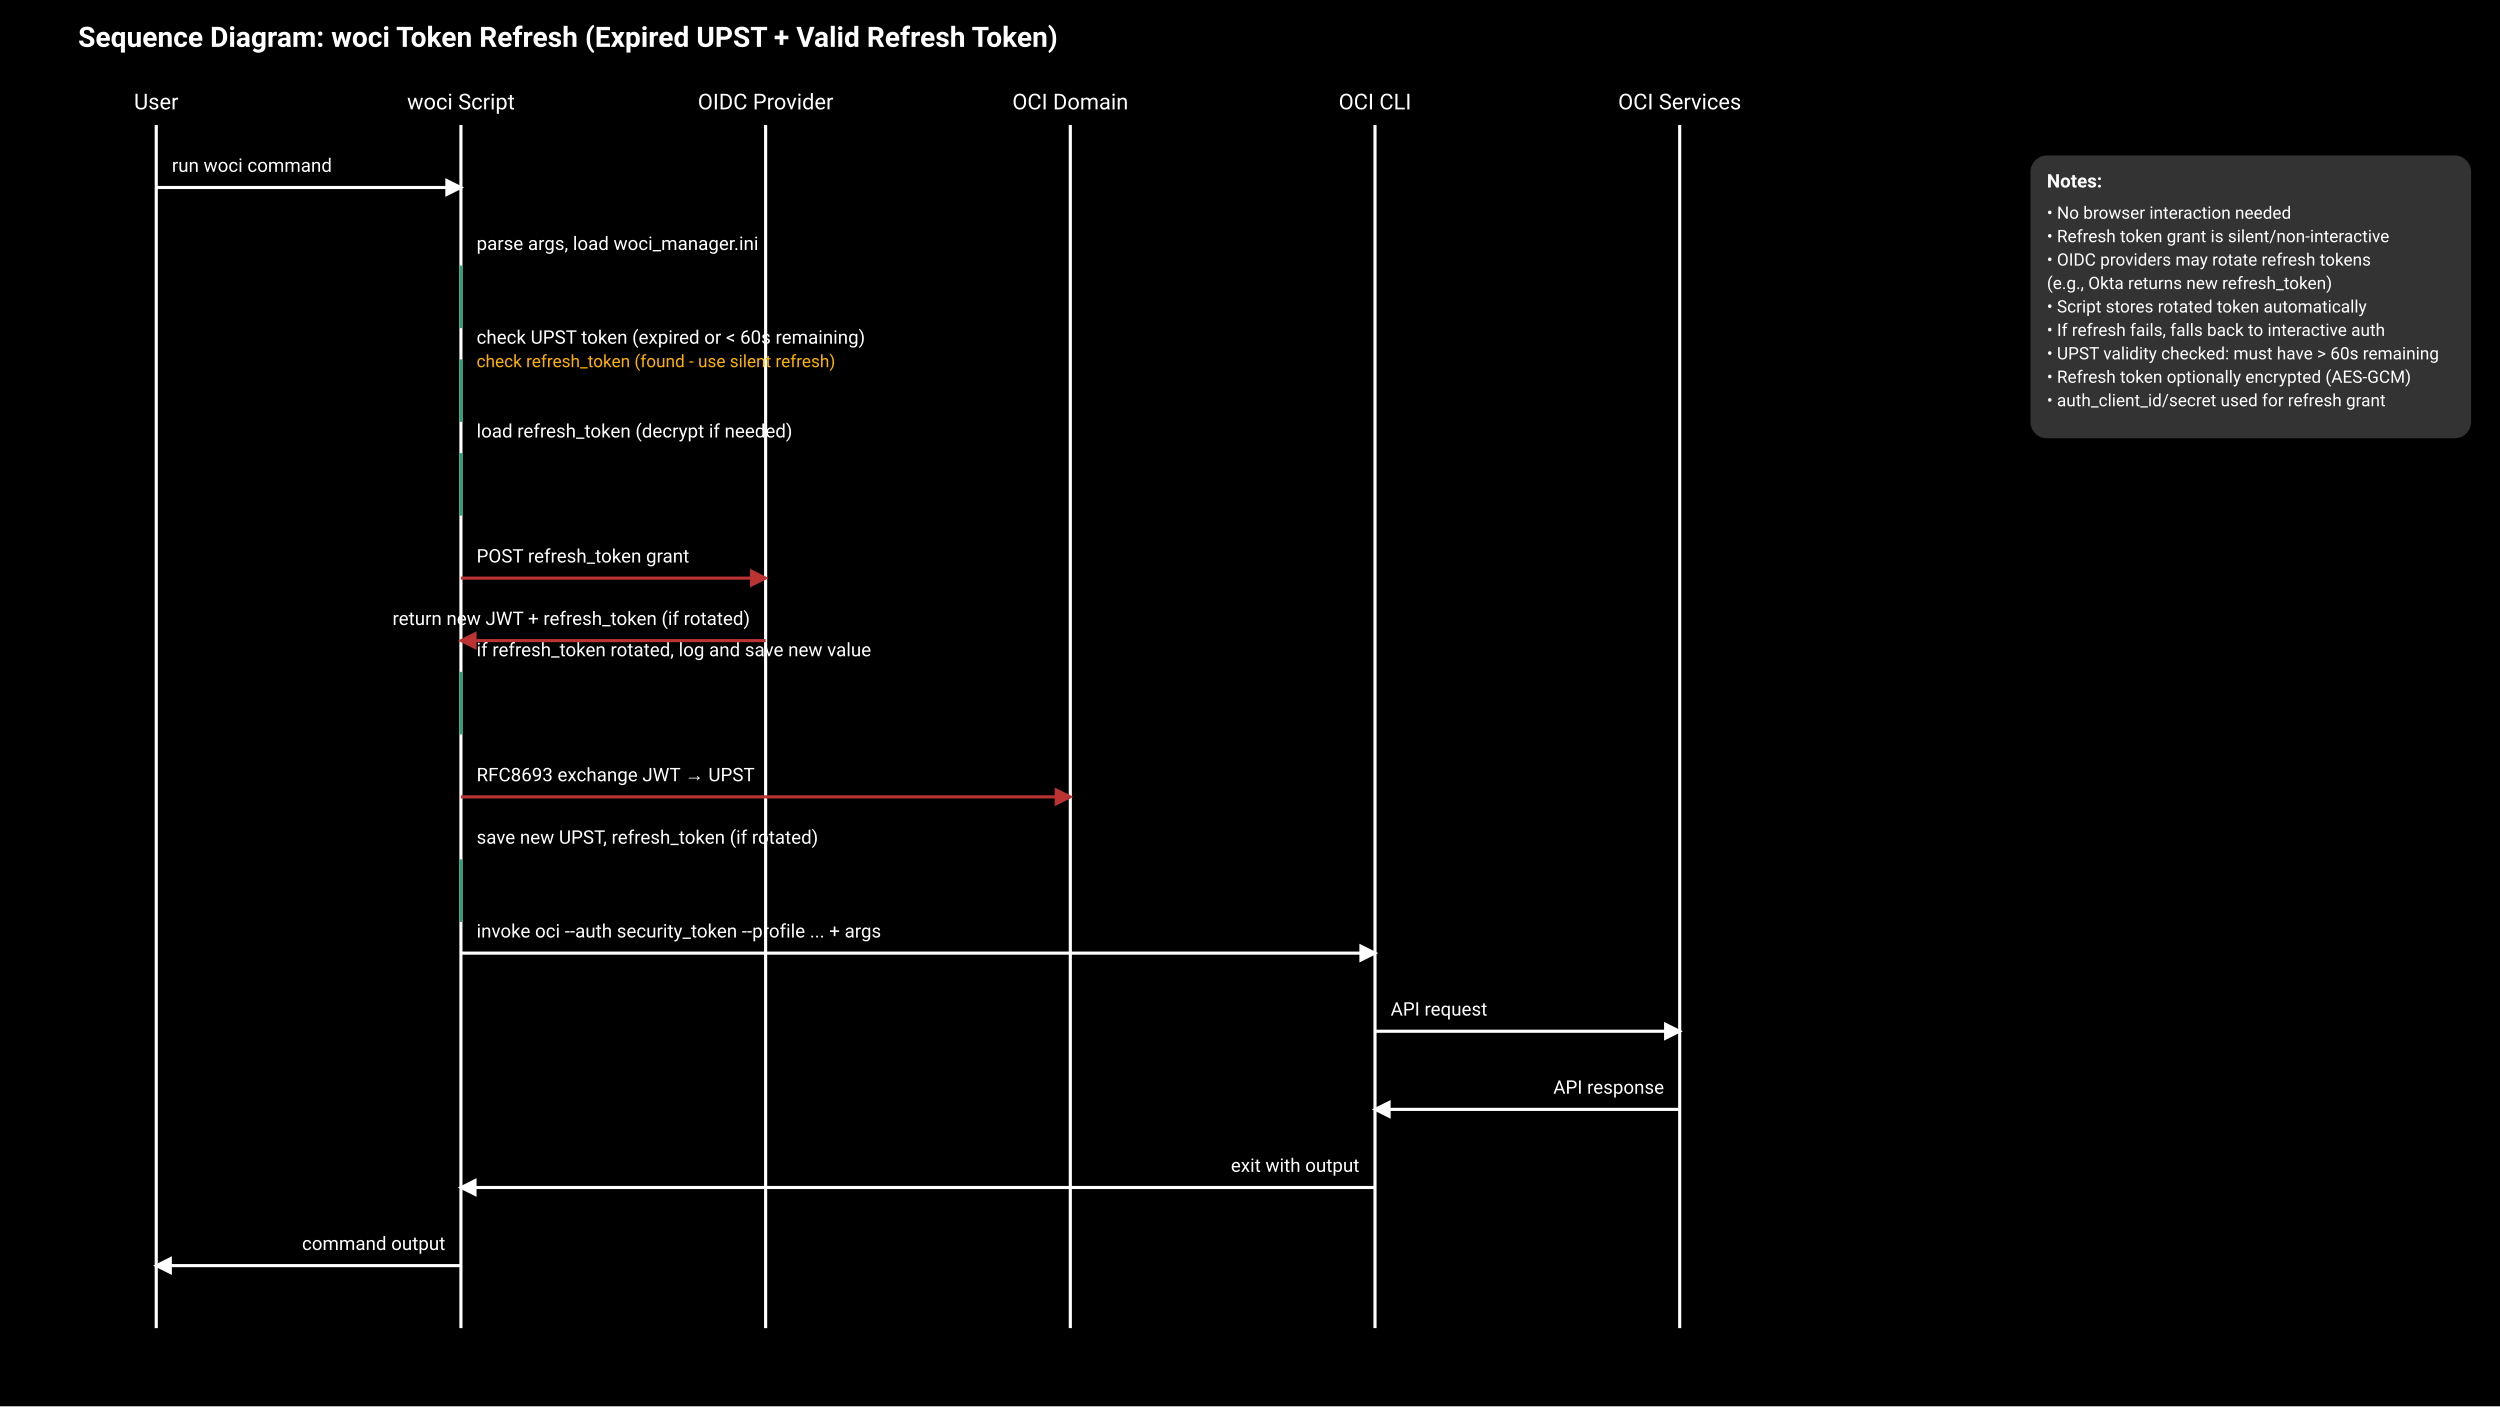
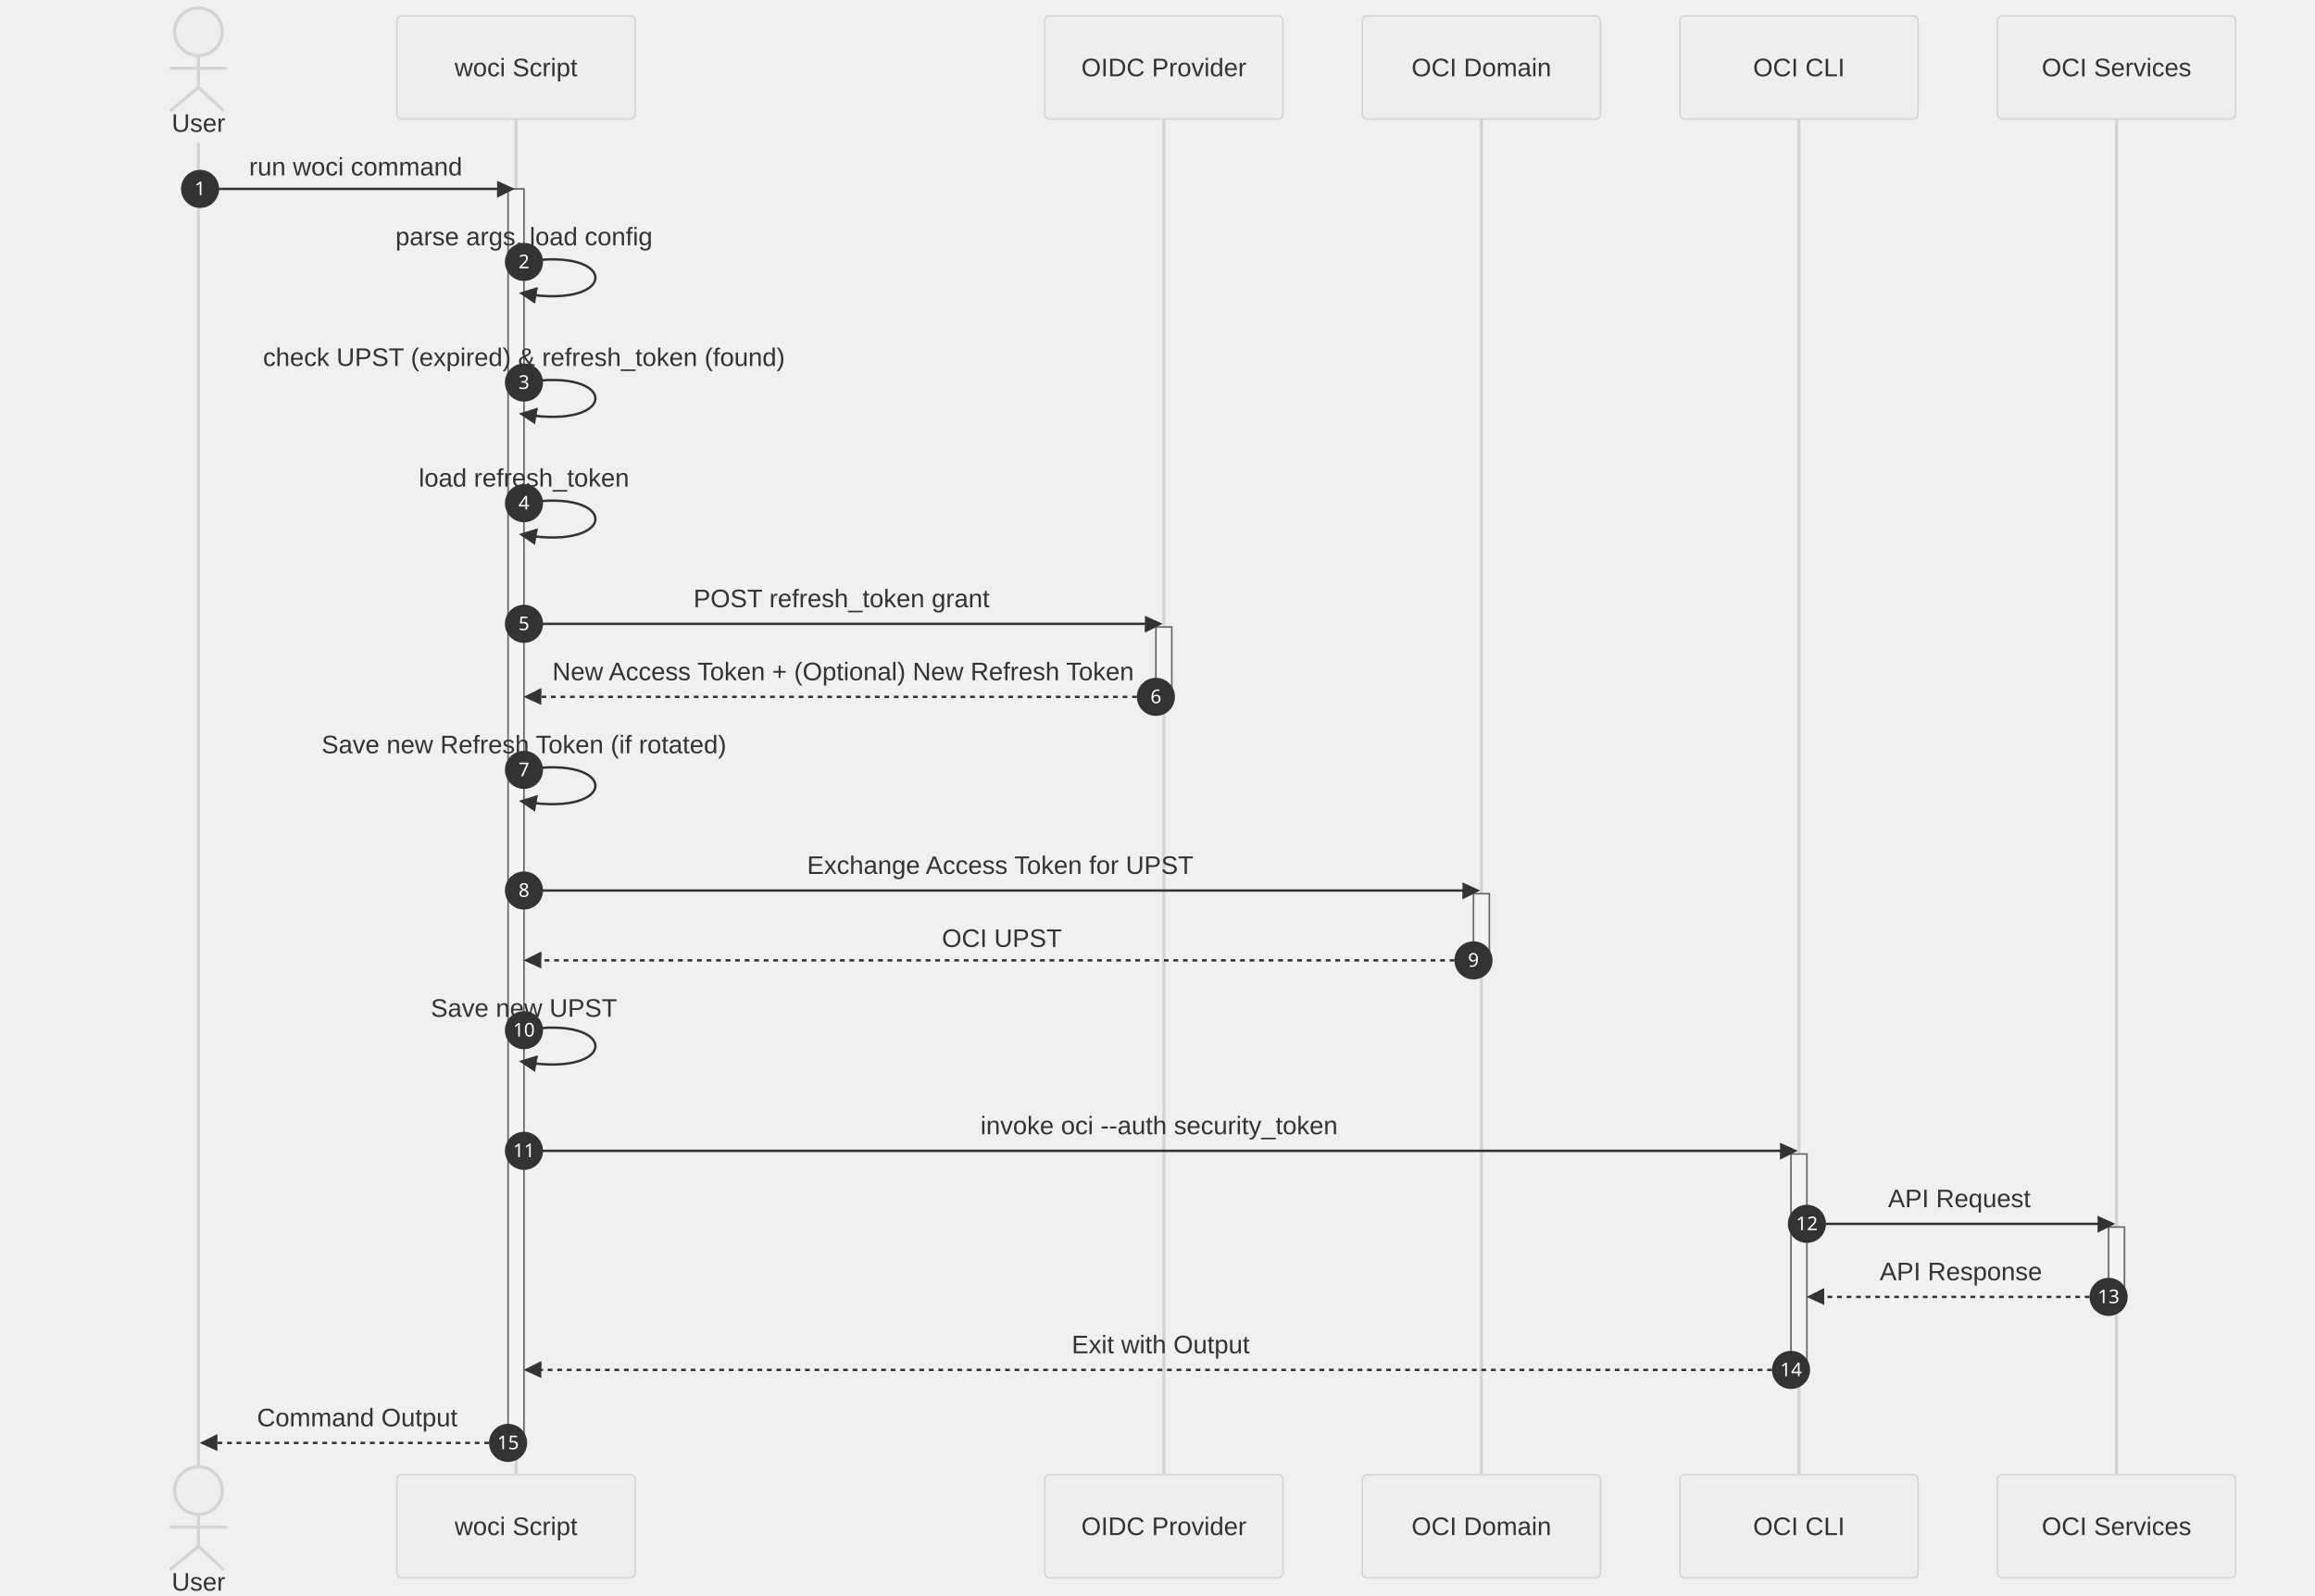
- <svg xmlns="http://www.w3.org/2000/svg" width="1600" height="900" viewBox="0 0 1600 900" font-family="Segoe UI, Roboto, Arial">
-   <rect width="1600" height="900" fill="black" />
-   <defs>
-     <marker id="arrow-black" markerWidth="6" markerHeight="6" refX="5" refY="3" orient="auto">
-       <path d="M0,0 L6,3 L0,6 Z" fill="white" />
-     </marker>
-     <marker id="arrow-red" markerWidth="6" markerHeight="6" refX="5" refY="3" orient="auto">
-       <path d="M0,0 L6,3 L0,6 Z" fill="#b33" />
-     </marker>
-     <marker id="arrow-orange" markerWidth="6" markerHeight="6" refX="5" refY="3" orient="auto">
-       <path d="M0,0 L6,3 L0,6 Z" fill="#ffb300" />
-     </marker>
-   </defs>
-   <text x="50" y="30" font-size="18" fill="white" font-weight="600">Sequence Diagram: woci Token Refresh (Expired UPST + Valid Refresh Token)</text>
-   <g id="participants">
-     <text x="100" y="70" font-size="14" fill="white" text-anchor="middle">User</text>
-     <line x1="100" y1="80" x2="100" y2="850" stroke="white" stroke-width="2" />
-     <text x="295" y="70" font-size="14" fill="white" text-anchor="middle">woci Script</text>
-     <line x1="295" y1="80" x2="295" y2="850" stroke="white" stroke-width="2" />
-     <text x="490" y="70" font-size="14" fill="white" text-anchor="middle">OIDC Provider</text>
-     <line x1="490" y1="80" x2="490" y2="850" stroke="white" stroke-width="2" />
-     <text x="685" y="70" font-size="14" fill="white" text-anchor="middle">OCI Domain</text>
-     <line x1="685" y1="80" x2="685" y2="850" stroke="white" stroke-width="2" />
-     <text x="880" y="70" font-size="14" fill="white" text-anchor="middle">OCI CLI</text>
-     <line x1="880" y1="80" x2="880" y2="850" stroke="white" stroke-width="2" />
-     <text x="1075" y="70" font-size="14" fill="white" text-anchor="middle">OCI Services</text>
-     <line x1="1075" y1="80" x2="1075" y2="850" stroke="white" stroke-width="2" />
-   </g>
-   <g id="messages">
-     <line x1="100" y1="120" x2="295" y2="120" stroke="white" stroke-width="2" marker-end="url(#arrow-black)" />
-     <text x="110" y="110" font-size="12" fill="white" text-anchor="start">run woci command</text>
-     <line x1="295" y1="170" x2="295" y2="210" stroke="#27a27a" stroke-width="2" />
-     <text x="305" y="160" font-size="12" fill="white" text-anchor="start">parse args, load woci_manager.ini</text>
-     <line x1="295" y1="230" x2="295" y2="270" stroke="#27a27a" stroke-width="2" />
-     <text x="305" y="220" font-size="12" fill="white" text-anchor="start">check UPST token (expired or &lt; 60s remaining)</text>
-     <text x="305" y="235" font-size="11" fill="#ffb300" text-anchor="start">check refresh_token (found - use silent refresh)</text>
-     <line x1="295" y1="290" x2="295" y2="330" stroke="#27a27a" stroke-width="2" />
-     <text x="305" y="280" font-size="12" fill="white" text-anchor="start">load refresh_token (decrypt if needed)</text>
-     <line x1="295" y1="370" x2="490" y2="370" stroke="#b33" stroke-width="2" marker-end="url(#arrow-red)" />
-     <text x="305" y="360" font-size="12" fill="white" text-anchor="start">POST refresh_token grant</text>
-     <line x1="490" y1="410" x2="295" y2="410" stroke="#b33" stroke-width="2" marker-end="url(#arrow-red)" />
-     <text x="480" y="400" font-size="12" fill="white" text-anchor="end">return new JWT + refresh_token (if rotated)</text>
-     <line x1="295" y1="430" x2="295" y2="470" stroke="#27a27a" stroke-width="2" />
-     <text x="305" y="420" font-size="12" fill="white" text-anchor="start">if refresh_token rotated, log and save new value</text>
-     <line x1="295" y1="510" x2="685" y2="510" stroke="#b33" stroke-width="2" marker-end="url(#arrow-red)" />
-     <text x="305" y="500" font-size="12" fill="white" text-anchor="start">RFC8693 exchange JWT → UPST</text>
-     <line x1="295" y1="550" x2="295" y2="590" stroke="#27a27a" stroke-width="2" />
-     <text x="305" y="540" font-size="12" fill="white" text-anchor="start">save new UPST, refresh_token (if rotated)</text>
-     <line x1="295" y1="610" x2="880" y2="610" stroke="white" stroke-width="2" marker-end="url(#arrow-black)" />
-     <text x="305" y="600" font-size="12" fill="white" text-anchor="start">invoke oci --auth security_token --profile ... + args</text>
-     <line x1="880" y1="660" x2="1075" y2="660" stroke="white" stroke-width="2" marker-end="url(#arrow-black)" />
-     <text x="890" y="650" font-size="12" fill="white" text-anchor="start">API request</text>
-     <line x1="1075" y1="710" x2="880" y2="710" stroke="white" stroke-width="2" marker-end="url(#arrow-black)" />
-     <text x="1065" y="700" font-size="12" fill="white" text-anchor="end">API response</text>
-     <line x1="880" y1="760" x2="295" y2="760" stroke="white" stroke-width="2" marker-end="url(#arrow-black)" />
-     <text x="870" y="750" font-size="12" fill="white" text-anchor="end">exit with output</text>
-     <line x1="295" y1="810" x2="100" y2="810" stroke="white" stroke-width="2" marker-end="url(#arrow-black)" />
-     <text x="285" y="800" font-size="12" fill="white" text-anchor="end">command output</text>
-   </g>
-   <g id="notes">
-     <rect x="1300" y="100" width="281" height="180" rx="10" fill="#333" stroke="#333" />
-     <text x="1310" y="120" font-size="12" fill="white" font-weight="600">Notes:</text>
-     <text x="1310" y="140" font-size="11" fill="white">• No browser interaction needed</text>
-     <text x="1310" y="155" font-size="11" fill="white">• Refresh token grant is silent/non-interactive</text>
-     <text x="1310" y="170" font-size="11" fill="white">• OIDC providers may rotate refresh tokens</text>
-     <text x="1310" y="185" font-size="11" fill="white">  (e.g., Okta returns new refresh_token)</text>
-     <text x="1310" y="200" font-size="11" fill="white">• Script stores rotated token automatically</text>
-     <text x="1310" y="215" font-size="11" fill="white">• If refresh fails, falls back to interactive auth</text>
-     <text x="1310" y="230" font-size="11" fill="white">• UPST validity checked: must have &gt; 60s remaining</text>
-     <text x="1310" y="245" font-size="11" fill="white">• Refresh token optionally encrypted (AES-GCM)</text>
-     <text x="1310" y="260" font-size="11" fill="white">• auth_client_id/secret used for refresh grant</text>
+ <svg xmlns="http://www.w3.org/2000/svg" id="my-svg" width="100%" style="max-width: 1458px; background-color: white;" viewBox="-50 -10 1458 1005" role="graphics-document document" aria-roledescription="sequence">
+   <g>
+     <rect x="1208" y="919" fill="#eaeaea" stroke="#666" width="150" height="65" name="Services" rx="3" ry="3" class="actor actor-bottom" />
+     <text x="1283" y="951.5" dominant-baseline="central" alignment-baseline="central" class="actor actor-box" style="text-anchor: middle; font-size: 16px; font-weight: 400;">
+       <tspan x="1283" dy="0">OCI Services</tspan>
+     </text>
+   </g>
+   <g>
+     <rect x="1008" y="919" fill="#eaeaea" stroke="#666" width="150" height="65" name="CLI" rx="3" ry="3" class="actor actor-bottom" />
+     <text x="1083" y="951.5" dominant-baseline="central" alignment-baseline="central" class="actor actor-box" style="text-anchor: middle; font-size: 16px; font-weight: 400;">
+       <tspan x="1083" dy="0">OCI CLI</tspan>
+     </text>
+   </g>
+   <g>
+     <rect x="808" y="919" fill="#eaeaea" stroke="#666" width="150" height="65" name="OCIDomain" rx="3" ry="3" class="actor actor-bottom" />
+     <text x="883" y="951.5" dominant-baseline="central" alignment-baseline="central" class="actor actor-box" style="text-anchor: middle; font-size: 16px; font-weight: 400;">
+       <tspan x="883" dy="0">OCI Domain</tspan>
+     </text>
+   </g>
+   <g>
+     <rect x="608" y="919" fill="#eaeaea" stroke="#666" width="150" height="65" name="OIDC" rx="3" ry="3" class="actor actor-bottom" />
+     <text x="683" y="951.5" dominant-baseline="central" alignment-baseline="central" class="actor actor-box" style="text-anchor: middle; font-size: 16px; font-weight: 400;">
+       <tspan x="683" dy="0">OIDC Provider</tspan>
+     </text>
+   </g>
+   <g>
+     <rect x="200" y="919" fill="#eaeaea" stroke="#666" width="150" height="65" name="Woci" rx="3" ry="3" class="actor actor-bottom" />
+     <text x="275" y="951.5" dominant-baseline="central" alignment-baseline="central" class="actor actor-box" style="text-anchor: middle; font-size: 16px; font-weight: 400;">
+       <tspan x="275" dy="0">woci Script</tspan>
+     </text>
+   </g>
+   <g />
+   <g>
+     <line id="actor5" x1="1283" y1="65" x2="1283" y2="919" class="actor-line 200" stroke-width="0.5px" stroke="#999" name="Services" />
+     <g id="root-5">
+       <rect x="1208" y="0" fill="#eaeaea" stroke="#666" width="150" height="65" name="Services" rx="3" ry="3" class="actor actor-top" />
+       <text x="1283" y="32.5" dominant-baseline="central" alignment-baseline="central" class="actor actor-box" style="text-anchor: middle; font-size: 16px; font-weight: 400;">
+         <tspan x="1283" dy="0">OCI Services</tspan>
+       </text>
+     </g>
+   </g>
+   <g>
+     <line id="actor4" x1="1083" y1="65" x2="1083" y2="919" class="actor-line 200" stroke-width="0.5px" stroke="#999" name="CLI" />
+     <g id="root-4">
+       <rect x="1008" y="0" fill="#eaeaea" stroke="#666" width="150" height="65" name="CLI" rx="3" ry="3" class="actor actor-top" />
+       <text x="1083" y="32.5" dominant-baseline="central" alignment-baseline="central" class="actor actor-box" style="text-anchor: middle; font-size: 16px; font-weight: 400;">
+         <tspan x="1083" dy="0">OCI CLI</tspan>
+       </text>
+     </g>
+   </g>
+   <g>
+     <line id="actor3" x1="883" y1="65" x2="883" y2="919" class="actor-line 200" stroke-width="0.5px" stroke="#999" name="OCIDomain" />
+     <g id="root-3">
+       <rect x="808" y="0" fill="#eaeaea" stroke="#666" width="150" height="65" name="OCIDomain" rx="3" ry="3" class="actor actor-top" />
+       <text x="883" y="32.5" dominant-baseline="central" alignment-baseline="central" class="actor actor-box" style="text-anchor: middle; font-size: 16px; font-weight: 400;">
+         <tspan x="883" dy="0">OCI Domain</tspan>
+       </text>
+     </g>
+   </g>
+   <g>
+     <line id="actor2" x1="683" y1="65" x2="683" y2="919" class="actor-line 200" stroke-width="0.5px" stroke="#999" name="OIDC" />
+     <g id="root-2">
+       <rect x="608" y="0" fill="#eaeaea" stroke="#666" width="150" height="65" name="OIDC" rx="3" ry="3" class="actor actor-top" />
+       <text x="683" y="32.5" dominant-baseline="central" alignment-baseline="central" class="actor actor-box" style="text-anchor: middle; font-size: 16px; font-weight: 400;">
+         <tspan x="683" dy="0">OIDC Provider</tspan>
+       </text>
+     </g>
+   </g>
+   <g>
+     <line id="actor1" x1="275" y1="65" x2="275" y2="919" class="actor-line 200" stroke-width="0.5px" stroke="#999" name="Woci" />
+     <g id="root-1">
+       <rect x="200" y="0" fill="#eaeaea" stroke="#666" width="150" height="65" name="Woci" rx="3" ry="3" class="actor actor-top" />
+       <text x="275" y="32.5" dominant-baseline="central" alignment-baseline="central" class="actor actor-box" style="text-anchor: middle; font-size: 16px; font-weight: 400;">
+         <tspan x="275" dy="0">woci Script</tspan>
+       </text>
+     </g>
+   </g>
+   <g>
+     <line id="actor0" x1="75" y1="80" x2="75" y2="919" class="actor-line 200" stroke-width="0.5px" stroke="#999" name="User" />
+   </g>
+   <style>#my-svg{font-family:"trebuchet ms",verdana,arial,sans-serif;font-size:16px;fill:#000000;}@keyframes edge-animation-frame{from{stroke-dashoffset:0;}}@keyframes dash{to{stroke-dashoffset:0;}}#my-svg .edge-animation-slow{stroke-dasharray:9,5!important;stroke-dashoffset:900;animation:dash 50s linear infinite;stroke-linecap:round;}#my-svg .edge-animation-fast{stroke-dasharray:9,5!important;stroke-dashoffset:900;animation:dash 20s linear infinite;stroke-linecap:round;}#my-svg .error-icon{fill:#552222;}#my-svg .error-text{fill:#552222;stroke:#552222;}#my-svg .edge-thickness-normal{stroke-width:1px;}#my-svg .edge-thickness-thick{stroke-width:3.5px;}#my-svg .edge-pattern-solid{stroke-dasharray:0;}#my-svg .edge-thickness-invisible{stroke-width:0;fill:none;}#my-svg .edge-pattern-dashed{stroke-dasharray:3;}#my-svg .edge-pattern-dotted{stroke-dasharray:2;}#my-svg .marker{fill:#666;stroke:#666;}#my-svg .marker.cross{stroke:#666;}#my-svg svg{font-family:"trebuchet ms",verdana,arial,sans-serif;font-size:16px;}#my-svg p{margin:0;}#my-svg .actor{stroke:hsl(0, 0%, 83%);fill:#eee;}#my-svg text.actor&gt;tspan{fill:#333;stroke:none;}#my-svg .actor-line{stroke:hsl(0, 0%, 83%);}#my-svg .innerArc{stroke-width:1.5;stroke-dasharray:none;}#my-svg .messageLine0{stroke-width:1.5;stroke-dasharray:none;stroke:#333;}#my-svg .messageLine1{stroke-width:1.5;stroke-dasharray:2,2;stroke:#333;}#my-svg #arrowhead path{fill:#333;stroke:#333;}#my-svg .sequenceNumber{fill:white;}#my-svg #sequencenumber{fill:#333;}#my-svg #crosshead path{fill:#333;stroke:#333;}#my-svg .messageText{fill:#333;stroke:none;}#my-svg .labelBox{stroke:hsl(0, 0%, 83%);fill:#eee;}#my-svg .labelText,#my-svg .labelText&gt;tspan{fill:#333;stroke:none;}#my-svg .loopText,#my-svg .loopText&gt;tspan{fill:#333;stroke:none;}#my-svg .loopLine{stroke-width:2px;stroke-dasharray:2,2;stroke:hsl(0, 0%, 83%);fill:hsl(0, 0%, 83%);}#my-svg .note{stroke:#999;fill:#666;}#my-svg .noteText,#my-svg .noteText&gt;tspan{fill:#fff;stroke:none;}#my-svg .activation0{fill:#f4f4f4;stroke:#666;}#my-svg .activation1{fill:#f4f4f4;stroke:#666;}#my-svg .activation2{fill:#f4f4f4;stroke:#666;}#my-svg .actorPopupMenu{position:absolute;}#my-svg .actorPopupMenuPanel{position:absolute;fill:#eee;box-shadow:0px 8px 16px 0px rgba(0,0,0,0.2);filter:drop-shadow(3px 5px 2px rgb(0 0 0 / 0.4));}#my-svg .actor-man line{stroke:hsl(0, 0%, 83%);fill:#eee;}#my-svg .actor-man circle,#my-svg line{stroke:hsl(0, 0%, 83%);fill:#eee;stroke-width:2px;}#my-svg :root{--mermaid-font-family:"trebuchet ms",verdana,arial,sans-serif;}</style>
+   <g />
+   <defs>
+     <symbol id="computer" width="24" height="24">
+       <path transform="scale(.5)" d="M2 2v13h20v-13h-20zm18 11h-16v-9h16v9zm-10.228 6l.466-1h3.524l.467 1h-4.457zm14.228 3h-24l2-6h2.104l-1.33 4h18.45l-1.297-4h2.073l2 6zm-5-10h-14v-7h14v7z" />
+     </symbol>
+   </defs>
+   <defs>
+     <symbol id="database" fill-rule="evenodd" clip-rule="evenodd">
+       <path transform="scale(.5)" d="M12.258.001l.256.004.255.005.253.008.251.01.249.012.247.015.246.016.242.019.241.02.239.023.236.024.233.027.231.028.229.031.225.032.223.034.22.036.217.038.214.04.211.041.208.043.205.045.201.046.198.048.194.05.191.051.187.053.183.054.18.056.175.057.172.059.168.06.163.061.16.063.155.064.15.066.074.033.073.033.071.034.07.034.069.035.068.035.067.035.066.035.064.036.064.036.062.036.06.036.06.037.058.037.058.037.055.038.055.038.053.038.052.038.051.039.05.039.048.039.047.039.045.04.044.04.043.04.041.04.04.041.039.041.037.041.036.041.034.041.033.042.032.042.03.042.029.042.027.042.026.043.024.043.023.043.021.043.02.043.018.044.017.043.015.044.013.044.012.044.011.045.009.044.007.045.006.045.004.045.002.045.001.045v17l-.001.045-.002.045-.004.045-.006.045-.007.045-.009.044-.011.045-.012.044-.013.044-.015.044-.017.043-.018.044-.02.043-.021.043-.023.043-.024.043-.026.043-.027.042-.029.042-.03.042-.032.042-.033.042-.034.041-.036.041-.037.041-.039.041-.04.041-.041.04-.043.04-.044.04-.045.04-.047.039-.048.039-.05.039-.051.039-.052.038-.053.038-.055.038-.055.038-.058.037-.058.037-.06.037-.06.036-.062.036-.064.036-.064.036-.066.035-.067.035-.068.035-.069.035-.07.034-.071.034-.073.033-.074.033-.15.066-.155.064-.16.063-.163.061-.168.06-.172.059-.175.057-.18.056-.183.054-.187.053-.191.051-.194.05-.198.048-.201.046-.205.045-.208.043-.211.041-.214.04-.217.038-.22.036-.223.034-.225.032-.229.031-.231.028-.233.027-.236.024-.239.023-.241.02-.242.019-.246.016-.247.015-.249.012-.251.01-.253.008-.255.005-.256.004-.258.001-.258-.001-.256-.004-.255-.005-.253-.008-.251-.01-.249-.012-.247-.015-.245-.016-.243-.019-.241-.02-.238-.023-.236-.024-.234-.027-.231-.028-.228-.031-.226-.032-.223-.034-.22-.036-.217-.038-.214-.04-.211-.041-.208-.043-.204-.045-.201-.046-.198-.048-.195-.05-.19-.051-.187-.053-.184-.054-.179-.056-.176-.057-.172-.059-.167-.06-.164-.061-.159-.063-.155-.064-.151-.066-.074-.033-.072-.033-.072-.034-.07-.034-.069-.035-.068-.035-.067-.035-.066-.035-.064-.036-.063-.036-.062-.036-.061-.036-.06-.037-.058-.037-.057-.037-.056-.038-.055-.038-.053-.038-.052-.038-.051-.039-.049-.039-.049-.039-.046-.039-.046-.04-.044-.04-.043-.04-.041-.04-.04-.041-.039-.041-.037-.041-.036-.041-.034-.041-.033-.042-.032-.042-.03-.042-.029-.042-.027-.042-.026-.043-.024-.043-.023-.043-.021-.043-.02-.043-.018-.044-.017-.043-.015-.044-.013-.044-.012-.044-.011-.045-.009-.044-.007-.045-.006-.045-.004-.045-.002-.045-.001-.045v-17l.001-.045.002-.045.004-.045.006-.045.007-.045.009-.044.011-.045.012-.044.013-.044.015-.044.017-.043.018-.044.02-.043.021-.043.023-.043.024-.043.026-.043.027-.042.029-.042.03-.042.032-.042.033-.042.034-.041.036-.041.037-.041.039-.041.04-.041.041-.04.043-.04.044-.04.046-.04.046-.039.049-.039.049-.039.051-.039.052-.038.053-.038.055-.038.056-.038.057-.037.058-.037.06-.037.061-.036.062-.036.063-.036.064-.036.066-.035.067-.035.068-.035.069-.035.07-.034.072-.034.072-.033.074-.033.151-.066.155-.064.159-.063.164-.061.167-.06.172-.059.176-.057.179-.056.184-.054.187-.053.19-.051.195-.05.198-.048.201-.046.204-.045.208-.043.211-.041.214-.04.217-.038.22-.036.223-.034.226-.032.228-.031.231-.028.234-.027.236-.024.238-.023.241-.02.243-.019.245-.016.247-.015.249-.012.251-.01.253-.008.255-.005.256-.004.258-.001.258.001zm-9.258 20.499v.01l.001.021.003.021.004.022.005.021.006.022.007.022.009.023.01.022.011.023.012.023.013.023.015.023.016.024.017.023.018.024.019.024.021.024.022.025.023.024.024.025.052.049.056.05.061.051.066.051.07.051.075.051.079.052.084.052.088.052.092.052.097.052.102.051.105.052.11.052.114.051.119.051.123.051.127.05.131.05.135.05.139.048.144.049.147.047.152.047.155.047.16.045.163.045.167.043.171.043.176.041.178.041.183.039.187.039.19.037.194.035.197.035.202.033.204.031.209.03.212.029.216.027.219.025.222.024.226.021.23.02.233.018.236.016.24.015.243.012.246.01.249.008.253.005.256.004.259.001.26-.001.257-.004.254-.005.25-.008.247-.011.244-.012.241-.014.237-.016.233-.018.231-.021.226-.021.224-.024.22-.026.216-.027.212-.028.21-.031.205-.031.202-.034.198-.034.194-.036.191-.037.187-.039.183-.04.179-.04.175-.042.172-.043.168-.044.163-.045.16-.046.155-.046.152-.047.148-.048.143-.049.139-.049.136-.05.131-.05.126-.05.123-.051.118-.052.114-.051.11-.052.106-.052.101-.052.096-.052.092-.052.088-.053.083-.051.079-.052.074-.052.07-.051.065-.051.06-.051.056-.05.051-.05.023-.024.023-.025.021-.024.02-.024.019-.024.018-.024.017-.024.015-.023.014-.024.013-.023.012-.023.01-.023.01-.022.008-.022.006-.022.006-.022.004-.022.004-.021.001-.021.001-.021v-4.127l-.077.055-.08.053-.083.054-.085.053-.087.052-.09.052-.093.051-.095.05-.097.05-.1.049-.102.049-.105.048-.106.047-.109.047-.111.046-.114.045-.115.045-.118.044-.12.043-.122.042-.124.042-.126.041-.128.04-.13.04-.132.038-.134.038-.135.037-.138.037-.139.035-.142.035-.143.034-.144.033-.147.032-.148.031-.15.03-.151.03-.153.029-.154.027-.156.027-.158.026-.159.025-.161.024-.162.023-.163.022-.165.021-.166.02-.167.019-.169.018-.169.017-.171.016-.173.015-.173.014-.175.013-.175.012-.177.011-.178.01-.179.008-.179.008-.181.006-.182.005-.182.004-.184.003-.184.002h-.37l-.184-.002-.184-.003-.182-.004-.182-.005-.181-.006-.179-.008-.179-.008-.178-.01-.176-.011-.176-.012-.175-.013-.173-.014-.172-.015-.171-.016-.17-.017-.169-.018-.167-.019-.166-.02-.165-.021-.163-.022-.162-.023-.161-.024-.159-.025-.157-.026-.156-.027-.155-.027-.153-.029-.151-.03-.15-.03-.148-.031-.146-.032-.145-.033-.143-.034-.141-.035-.14-.035-.137-.037-.136-.037-.134-.038-.132-.038-.13-.04-.128-.04-.126-.041-.124-.042-.122-.042-.12-.044-.117-.043-.116-.045-.113-.045-.112-.046-.109-.047-.106-.047-.105-.048-.102-.049-.1-.049-.097-.05-.095-.05-.093-.052-.09-.051-.087-.052-.085-.053-.083-.054-.08-.054-.077-.054v4.127zm0-5.654v.011l.001.021.003.021.004.021.005.022.006.022.007.022.009.022.01.022.011.023.012.023.013.023.015.024.016.023.017.024.018.024.019.024.021.024.022.024.023.025.024.024.052.05.056.05.061.05.066.051.07.051.075.052.079.051.084.052.088.052.092.052.097.052.102.052.105.052.11.051.114.051.119.052.123.05.127.051.131.05.135.049.139.049.144.048.147.048.152.047.155.046.16.045.163.045.167.044.171.042.176.042.178.04.183.04.187.038.19.037.194.036.197.034.202.033.204.032.209.03.212.028.216.027.219.025.222.024.226.022.23.02.233.018.236.016.24.014.243.012.246.01.249.008.253.006.256.003.259.001.26-.001.257-.003.254-.006.25-.008.247-.01.244-.012.241-.015.237-.016.233-.018.231-.02.226-.022.224-.024.22-.025.216-.027.212-.029.21-.03.205-.032.202-.033.198-.035.194-.036.191-.037.187-.039.183-.039.179-.041.175-.042.172-.043.168-.044.163-.045.16-.045.155-.047.152-.047.148-.048.143-.048.139-.05.136-.049.131-.05.126-.051.123-.051.118-.051.114-.052.11-.052.106-.052.101-.052.096-.052.092-.052.088-.052.083-.052.079-.052.074-.051.07-.052.065-.051.06-.05.056-.051.051-.049.023-.025.023-.024.021-.025.02-.024.019-.024.018-.024.017-.024.015-.023.014-.023.013-.024.012-.022.01-.023.01-.023.008-.022.006-.022.006-.022.004-.021.004-.022.001-.021.001-.021v-4.139l-.077.054-.08.054-.083.054-.085.052-.087.053-.09.051-.093.051-.095.051-.097.05-.1.049-.102.049-.105.048-.106.047-.109.047-.111.046-.114.045-.115.044-.118.044-.12.044-.122.042-.124.042-.126.041-.128.04-.13.039-.132.039-.134.038-.135.037-.138.036-.139.036-.142.035-.143.033-.144.033-.147.033-.148.031-.15.03-.151.03-.153.028-.154.028-.156.027-.158.026-.159.025-.161.024-.162.023-.163.022-.165.021-.166.02-.167.019-.169.018-.169.017-.171.016-.173.015-.173.014-.175.013-.175.012-.177.011-.178.009-.179.009-.179.007-.181.007-.182.005-.182.004-.184.003-.184.002h-.37l-.184-.002-.184-.003-.182-.004-.182-.005-.181-.007-.179-.007-.179-.009-.178-.009-.176-.011-.176-.012-.175-.013-.173-.014-.172-.015-.171-.016-.17-.017-.169-.018-.167-.019-.166-.02-.165-.021-.163-.022-.162-.023-.161-.024-.159-.025-.157-.026-.156-.027-.155-.028-.153-.028-.151-.03-.15-.03-.148-.031-.146-.033-.145-.033-.143-.033-.141-.035-.14-.036-.137-.036-.136-.037-.134-.038-.132-.039-.13-.039-.128-.04-.126-.041-.124-.042-.122-.043-.12-.043-.117-.044-.116-.044-.113-.046-.112-.046-.109-.046-.106-.047-.105-.048-.102-.049-.1-.049-.097-.05-.095-.051-.093-.051-.09-.051-.087-.053-.085-.052-.083-.054-.08-.054-.077-.054v4.139zm0-5.666v.011l.001.02.003.022.004.021.005.022.006.021.007.022.009.023.01.022.011.023.012.023.013.023.015.023.016.024.017.024.018.023.019.024.021.025.022.024.023.024.024.025.052.05.056.05.061.05.066.051.07.051.075.052.079.051.084.052.088.052.092.052.097.052.102.052.105.051.11.052.114.051.119.051.123.051.127.05.131.05.135.05.139.049.144.048.147.048.152.047.155.046.16.045.163.045.167.043.171.043.176.042.178.04.183.04.187.038.19.037.194.036.197.034.202.033.204.032.209.03.212.028.216.027.219.025.222.024.226.021.23.02.233.018.236.017.24.014.243.012.246.01.249.008.253.006.256.003.259.001.26-.001.257-.003.254-.006.25-.008.247-.01.244-.013.241-.014.237-.016.233-.018.231-.02.226-.022.224-.024.22-.025.216-.027.212-.029.21-.03.205-.032.202-.033.198-.035.194-.036.191-.037.187-.039.183-.039.179-.041.175-.042.172-.043.168-.044.163-.045.16-.045.155-.047.152-.047.148-.048.143-.049.139-.049.136-.049.131-.051.126-.05.123-.051.118-.052.114-.051.11-.052.106-.052.101-.052.096-.052.092-.052.088-.052.083-.052.079-.052.074-.052.07-.051.065-.051.06-.051.056-.05.051-.049.023-.025.023-.025.021-.024.02-.024.019-.024.018-.024.017-.024.015-.023.014-.024.013-.023.012-.023.01-.022.01-.023.008-.022.006-.022.006-.022.004-.022.004-.021.001-.021.001-.021v-4.153l-.077.054-.08.054-.083.053-.085.053-.087.053-.09.051-.093.051-.095.051-.097.05-.1.049-.102.048-.105.048-.106.048-.109.046-.111.046-.114.046-.115.044-.118.044-.12.043-.122.043-.124.042-.126.041-.128.04-.13.039-.132.039-.134.038-.135.037-.138.036-.139.036-.142.034-.143.034-.144.033-.147.032-.148.032-.15.03-.151.03-.153.028-.154.028-.156.027-.158.026-.159.024-.161.024-.162.023-.163.023-.165.021-.166.02-.167.019-.169.018-.169.017-.171.016-.173.015-.173.014-.175.013-.175.012-.177.01-.178.01-.179.009-.179.007-.181.006-.182.006-.182.004-.184.003-.184.001-.185.001-.185-.001-.184-.001-.184-.003-.182-.004-.182-.006-.181-.006-.179-.007-.179-.009-.178-.01-.176-.01-.176-.012-.175-.013-.173-.014-.172-.015-.171-.016-.17-.017-.169-.018-.167-.019-.166-.02-.165-.021-.163-.023-.162-.023-.161-.024-.159-.024-.157-.026-.156-.027-.155-.028-.153-.028-.151-.03-.15-.03-.148-.032-.146-.032-.145-.033-.143-.034-.141-.034-.14-.036-.137-.036-.136-.037-.134-.038-.132-.039-.13-.039-.128-.041-.126-.041-.124-.041-.122-.043-.12-.043-.117-.044-.116-.044-.113-.046-.112-.046-.109-.046-.106-.048-.105-.048-.102-.048-.1-.05-.097-.049-.095-.051-.093-.051-.09-.052-.087-.052-.085-.053-.083-.053-.08-.054-.077-.054v4.153zm8.74-8.179l-.257.004-.254.005-.25.008-.247.011-.244.012-.241.014-.237.016-.233.018-.231.021-.226.022-.224.023-.22.026-.216.027-.212.028-.21.031-.205.032-.202.033-.198.034-.194.036-.191.038-.187.038-.183.04-.179.041-.175.042-.172.043-.168.043-.163.045-.16.046-.155.046-.152.048-.148.048-.143.048-.139.049-.136.05-.131.05-.126.051-.123.051-.118.051-.114.052-.11.052-.106.052-.101.052-.096.052-.092.052-.088.052-.083.052-.079.052-.074.051-.07.052-.065.051-.06.05-.056.05-.051.05-.023.025-.023.024-.021.024-.02.025-.019.024-.018.024-.017.023-.015.024-.014.023-.013.023-.012.023-.01.023-.01.022-.008.022-.006.023-.006.021-.004.022-.004.021-.001.021-.001.021.001.021.001.021.004.021.004.022.006.021.006.023.008.022.01.022.01.023.012.023.013.023.014.023.015.024.017.023.018.024.019.024.02.025.021.024.023.024.023.025.051.05.056.05.06.05.065.051.07.052.074.051.079.052.083.052.088.052.092.052.096.052.101.052.106.052.11.052.114.052.118.051.123.051.126.051.131.05.136.05.139.049.143.048.148.048.152.048.155.046.16.046.163.045.168.043.172.043.175.042.179.041.183.04.187.038.191.038.194.036.198.034.202.033.205.032.21.031.212.028.216.027.22.026.224.023.226.022.231.021.233.018.237.016.241.014.244.012.247.011.25.008.254.005.257.004.26.001.26-.001.257-.004.254-.005.25-.008.247-.011.244-.012.241-.014.237-.016.233-.018.231-.021.226-.022.224-.023.22-.026.216-.027.212-.028.21-.031.205-.032.202-.033.198-.034.194-.036.191-.038.187-.038.183-.04.179-.041.175-.042.172-.043.168-.043.163-.045.16-.046.155-.046.152-.048.148-.048.143-.048.139-.049.136-.05.131-.05.126-.051.123-.051.118-.051.114-.052.11-.052.106-.052.101-.052.096-.052.092-.052.088-.052.083-.052.079-.052.074-.051.07-.052.065-.051.06-.05.056-.05.051-.05.023-.025.023-.024.021-.024.02-.025.019-.024.018-.024.017-.023.015-.024.014-.023.013-.023.012-.023.01-.023.01-.022.008-.022.006-.023.006-.021.004-.022.004-.021.001-.021.001-.021-.001-.021-.001-.021-.004-.021-.004-.022-.006-.021-.006-.023-.008-.022-.01-.022-.01-.023-.012-.023-.013-.023-.014-.023-.015-.024-.017-.023-.018-.024-.019-.024-.02-.025-.021-.024-.023-.024-.023-.025-.051-.05-.056-.05-.06-.05-.065-.051-.07-.052-.074-.051-.079-.052-.083-.052-.088-.052-.092-.052-.096-.052-.101-.052-.106-.052-.11-.052-.114-.052-.118-.051-.123-.051-.126-.051-.131-.05-.136-.05-.139-.049-.143-.048-.148-.048-.152-.048-.155-.046-.16-.046-.163-.045-.168-.043-.172-.043-.175-.042-.179-.041-.183-.04-.187-.038-.191-.038-.194-.036-.198-.034-.202-.033-.205-.032-.21-.031-.212-.028-.216-.027-.22-.026-.224-.023-.226-.022-.231-.021-.233-.018-.237-.016-.241-.014-.244-.012-.247-.011-.25-.008-.254-.005-.257-.004-.26-.001-.26.001z" />
+     </symbol>
+   </defs>
+   <defs>
+     <symbol id="clock" width="24" height="24">
+       <path transform="scale(.5)" d="M12 2c5.514 0 10 4.486 10 10s-4.486 10-10 10-10-4.486-10-10 4.486-10 10-10zm0-2c-6.627 0-12 5.373-12 12s5.373 12 12 12 12-5.373 12-12-5.373-12-12-12zm5.848 12.459c.202.038.202.333.001.372-1.907.361-6.045 1.111-6.547 1.111-.719 0-1.301-.582-1.301-1.301 0-.512.77-5.447 1.125-7.445.034-.192.312-.181.343.014l.985 6.238 5.394 1.011z" />
+     </symbol>
+   </defs>
+   <defs>
+     <marker id="arrowhead" refX="7.9" refY="5" markerUnits="userSpaceOnUse" markerWidth="12" markerHeight="12" orient="auto-start-reverse">
+       <path d="M -1 0 L 10 5 L 0 10 z" />
+     </marker>
+   </defs>
+   <defs>
+     <marker id="crosshead" markerWidth="15" markerHeight="8" orient="auto" refX="4" refY="4.5">
+       <path fill="none" stroke="#000000" stroke-width="1pt" d="M 1,2 L 6,7 M 6,2 L 1,7" style="stroke-dasharray: 0, 0;" />
+     </marker>
+   </defs>
+   <defs>
+     <marker id="filled-head" refX="15.5" refY="7" markerWidth="20" markerHeight="28" orient="auto">
+       <path d="M 18,7 L9,13 L14,7 L9,1 Z" />
+     </marker>
+   </defs>
+   <defs>
+     <marker id="sequencenumber" refX="15" refY="15" markerWidth="60" markerHeight="40" orient="auto">
+       <circle cx="15" cy="15" r="6" />
+     </marker>
+   </defs>
+   <g>
+     <rect x="270" y="109" fill="#EDF2AE" stroke="#666" width="10" height="790" class="activation0" />
+   </g>
+   <g>
+     <rect x="678" y="385" fill="#EDF2AE" stroke="#666" width="10" height="44" class="activation0" />
+   </g>
+   <g>
+     <rect x="878" y="553" fill="#EDF2AE" stroke="#666" width="10" height="42" class="activation0" />
+   </g>
+   <g>
+     <rect x="1078" y="717" fill="#EDF2AE" stroke="#666" width="10" height="136" class="activation0" />
+   </g>
+   <g>
+     <rect x="1278" y="763" fill="#EDF2AE" stroke="#666" width="10" height="44" class="activation0" />
+   </g>
+   <g class="actor-man actor-top" name="User">
+     <line id="actor-man-torso0" x1="75" y1="25" x2="75" y2="45" />
+     <line id="actor-man-arms0" x1="57" y1="33" x2="93" y2="33" />
+     <line x1="57" y1="60" x2="75" y2="45" />
+     <line x1="75" y1="45" x2="91" y2="60" />
+     <circle cx="75" cy="10" r="15" width="150" height="65" />
+     <text x="75" y="67.5" dominant-baseline="central" alignment-baseline="central" class="actor actor-man" style="text-anchor: middle; font-size: 16px; font-weight: 400;">
+       <tspan x="75" dy="0">User</tspan>
+     </text>
+   </g>
+   <text x="174" y="80" text-anchor="middle" dominant-baseline="middle" alignment-baseline="middle" class="messageText" dy="1em" style="font-size: 16px; font-weight: 400;">run woci command</text>
+   <line x1="76" y1="109" x2="271" y2="109" class="messageLine0" stroke-width="2" stroke="none" marker-end="url(#arrowhead)" style="fill: none;" />
+   <line x1="76" y1="109" x2="76" y2="109" stroke-width="0" marker-start="url(#sequencenumber)" />
+   <text x="76" y="113" font-family="sans-serif" font-size="12px" text-anchor="middle" class="sequenceNumber">1</text>
+   <text x="280" y="124" text-anchor="middle" dominant-baseline="middle" alignment-baseline="middle" class="messageText" dy="1em" style="font-size: 16px; font-weight: 400;">parse args, load config</text>
+   <path d="M 280,155 C 340,145 340,185 280,175" class="messageLine0" stroke-width="2" stroke="none" marker-end="url(#arrowhead)" style="fill: none;" />
+   <line x1="280" y1="155" x2="280" y2="155" stroke-width="0" marker-start="url(#sequencenumber)" />
+   <text x="280" y="159" font-family="sans-serif" font-size="12px" text-anchor="middle" class="sequenceNumber">2</text>
+   <text x="280" y="200" text-anchor="middle" dominant-baseline="middle" alignment-baseline="middle" class="messageText" dy="1em" style="font-size: 16px; font-weight: 400;">check UPST (expired) &amp; refresh_token (found)</text>
+   <path d="M 280,231 C 340,221 340,261 280,251" class="messageLine0" stroke-width="2" stroke="none" marker-end="url(#arrowhead)" style="fill: none;" />
+   <line x1="280" y1="231" x2="280" y2="231" stroke-width="0" marker-start="url(#sequencenumber)" />
+   <text x="280" y="235" font-family="sans-serif" font-size="12px" text-anchor="middle" class="sequenceNumber">3</text>
+   <text x="280" y="276" text-anchor="middle" dominant-baseline="middle" alignment-baseline="middle" class="messageText" dy="1em" style="font-size: 16px; font-weight: 400;">load refresh_token</text>
+   <path d="M 280,307 C 340,297 340,337 280,327" class="messageLine0" stroke-width="2" stroke="none" marker-end="url(#arrowhead)" style="fill: none;" />
+   <line x1="280" y1="307" x2="280" y2="307" stroke-width="0" marker-start="url(#sequencenumber)" />
+   <text x="280" y="311" font-family="sans-serif" font-size="12px" text-anchor="middle" class="sequenceNumber">4</text>
+   <text x="480" y="352" text-anchor="middle" dominant-baseline="middle" alignment-baseline="middle" class="messageText" dy="1em" style="font-size: 16px; font-weight: 400;">POST refresh_token grant</text>
+   <line x1="280" y1="383" x2="679" y2="383" class="messageLine0" stroke-width="2" stroke="none" marker-end="url(#arrowhead)" style="fill: none;" />
+   <line x1="280" y1="383" x2="280" y2="383" stroke-width="0" marker-start="url(#sequencenumber)" />
+   <text x="280" y="387" font-family="sans-serif" font-size="12px" text-anchor="middle" class="sequenceNumber">5</text>
+   <text x="481" y="398" text-anchor="middle" dominant-baseline="middle" alignment-baseline="middle" class="messageText" dy="1em" style="font-size: 16px; font-weight: 400;">New Access Token + (Optional) New Refresh Token</text>
+   <line x1="678" y1="429" x2="283" y2="429" class="messageLine1" stroke-width="2" stroke="none" marker-end="url(#arrowhead)" style="stroke-dasharray: 3, 3; fill: none;" />
+   <line x1="678" y1="429" x2="678" y2="429" stroke-width="0" marker-start="url(#sequencenumber)" />
+   <text x="678" y="433" font-family="sans-serif" font-size="12px" text-anchor="middle" class="sequenceNumber">6</text>
+   <text x="280" y="444" text-anchor="middle" dominant-baseline="middle" alignment-baseline="middle" class="messageText" dy="1em" style="font-size: 16px; font-weight: 400;">Save new Refresh Token (if rotated)</text>
+   <path d="M 280,475 C 340,465 340,505 280,495" class="messageLine0" stroke-width="2" stroke="none" marker-end="url(#arrowhead)" style="fill: none;" />
+   <line x1="280" y1="475" x2="280" y2="475" stroke-width="0" marker-start="url(#sequencenumber)" />
+   <text x="280" y="479" font-family="sans-serif" font-size="12px" text-anchor="middle" class="sequenceNumber">7</text>
+   <text x="580" y="520" text-anchor="middle" dominant-baseline="middle" alignment-baseline="middle" class="messageText" dy="1em" style="font-size: 16px; font-weight: 400;">Exchange Access Token for UPST</text>
+   <line x1="280" y1="551" x2="879" y2="551" class="messageLine0" stroke-width="2" stroke="none" marker-end="url(#arrowhead)" style="fill: none;" />
+   <line x1="280" y1="551" x2="280" y2="551" stroke-width="0" marker-start="url(#sequencenumber)" />
+   <text x="280" y="555" font-family="sans-serif" font-size="12px" text-anchor="middle" class="sequenceNumber">8</text>
+   <text x="581" y="566" text-anchor="middle" dominant-baseline="middle" alignment-baseline="middle" class="messageText" dy="1em" style="font-size: 16px; font-weight: 400;">OCI UPST</text>
+   <line x1="878" y1="595" x2="283" y2="595" class="messageLine1" stroke-width="2" stroke="none" marker-end="url(#arrowhead)" style="stroke-dasharray: 3, 3; fill: none;" />
+   <line x1="878" y1="595" x2="878" y2="595" stroke-width="0" marker-start="url(#sequencenumber)" />
+   <text x="878" y="599" font-family="sans-serif" font-size="12px" text-anchor="middle" class="sequenceNumber">9</text>
+   <text x="280" y="610" text-anchor="middle" dominant-baseline="middle" alignment-baseline="middle" class="messageText" dy="1em" style="font-size: 16px; font-weight: 400;">Save new UPST</text>
+   <path d="M 280,639 C 340,629 340,669 280,659" class="messageLine0" stroke-width="2" stroke="none" marker-end="url(#arrowhead)" style="fill: none;" />
+   <line x1="280" y1="639" x2="280" y2="639" stroke-width="0" marker-start="url(#sequencenumber)" />
+   <text x="280" y="643" font-family="sans-serif" font-size="12px" text-anchor="middle" class="sequenceNumber">10</text>
+   <text x="680" y="684" text-anchor="middle" dominant-baseline="middle" alignment-baseline="middle" class="messageText" dy="1em" style="font-size: 16px; font-weight: 400;">invoke oci --auth security_token</text>
+   <line x1="280" y1="715" x2="1079" y2="715" class="messageLine0" stroke-width="2" stroke="none" marker-end="url(#arrowhead)" style="fill: none;" />
+   <line x1="280" y1="715" x2="280" y2="715" stroke-width="0" marker-start="url(#sequencenumber)" />
+   <text x="280" y="719" font-family="sans-serif" font-size="12px" text-anchor="middle" class="sequenceNumber">11</text>
+   <text x="1184" y="730" text-anchor="middle" dominant-baseline="middle" alignment-baseline="middle" class="messageText" dy="1em" style="font-size: 16px; font-weight: 400;">API Request</text>
+   <line x1="1088" y1="761" x2="1279" y2="761" class="messageLine0" stroke-width="2" stroke="none" marker-end="url(#arrowhead)" style="fill: none;" />
+   <line x1="1088" y1="761" x2="1088" y2="761" stroke-width="0" marker-start="url(#sequencenumber)" />
+   <text x="1088" y="765" font-family="sans-serif" font-size="12px" text-anchor="middle" class="sequenceNumber">12</text>
+   <text x="1185" y="776" text-anchor="middle" dominant-baseline="middle" alignment-baseline="middle" class="messageText" dy="1em" style="font-size: 16px; font-weight: 400;">API Response</text>
+   <line x1="1278" y1="807" x2="1091" y2="807" class="messageLine1" stroke-width="2" stroke="none" marker-end="url(#arrowhead)" style="stroke-dasharray: 3, 3; fill: none;" />
+   <line x1="1278" y1="807" x2="1278" y2="807" stroke-width="0" marker-start="url(#sequencenumber)" />
+   <text x="1278" y="811" font-family="sans-serif" font-size="12px" text-anchor="middle" class="sequenceNumber">13</text>
+   <text x="681" y="822" text-anchor="middle" dominant-baseline="middle" alignment-baseline="middle" class="messageText" dy="1em" style="font-size: 16px; font-weight: 400;">Exit with Output</text>
+   <line x1="1078" y1="853" x2="283" y2="853" class="messageLine1" stroke-width="2" stroke="none" marker-end="url(#arrowhead)" style="stroke-dasharray: 3, 3; fill: none;" />
+   <line x1="1078" y1="853" x2="1078" y2="853" stroke-width="0" marker-start="url(#sequencenumber)" />
+   <text x="1078" y="857" font-family="sans-serif" font-size="12px" text-anchor="middle" class="sequenceNumber">14</text>
+   <text x="175" y="868" text-anchor="middle" dominant-baseline="middle" alignment-baseline="middle" class="messageText" dy="1em" style="font-size: 16px; font-weight: 400;">Command Output</text>
+   <line x1="270" y1="899" x2="79" y2="899" class="messageLine1" stroke-width="2" stroke="none" marker-end="url(#arrowhead)" style="stroke-dasharray: 3, 3; fill: none;" />
+   <line x1="270" y1="899" x2="270" y2="899" stroke-width="0" marker-start="url(#sequencenumber)" />
+   <text x="270" y="903" font-family="sans-serif" font-size="12px" text-anchor="middle" class="sequenceNumber">15</text>
+   <g class="actor-man actor-bottom" name="User">
+     <line id="actor-man-torso5" x1="75" y1="944" x2="75" y2="964" />
+     <line id="actor-man-arms5" x1="57" y1="952" x2="93" y2="952" />
+     <line x1="57" y1="979" x2="75" y2="964" />
+     <line x1="75" y1="964" x2="91" y2="979" />
+     <circle cx="75" cy="929" r="15" width="150" height="65" />
+     <text x="75" y="986.5" dominant-baseline="central" alignment-baseline="central" class="actor actor-man" style="text-anchor: middle; font-size: 16px; font-weight: 400;">
+       <tspan x="75" dy="0">User</tspan>
+     </text>
  </g>
</svg>
